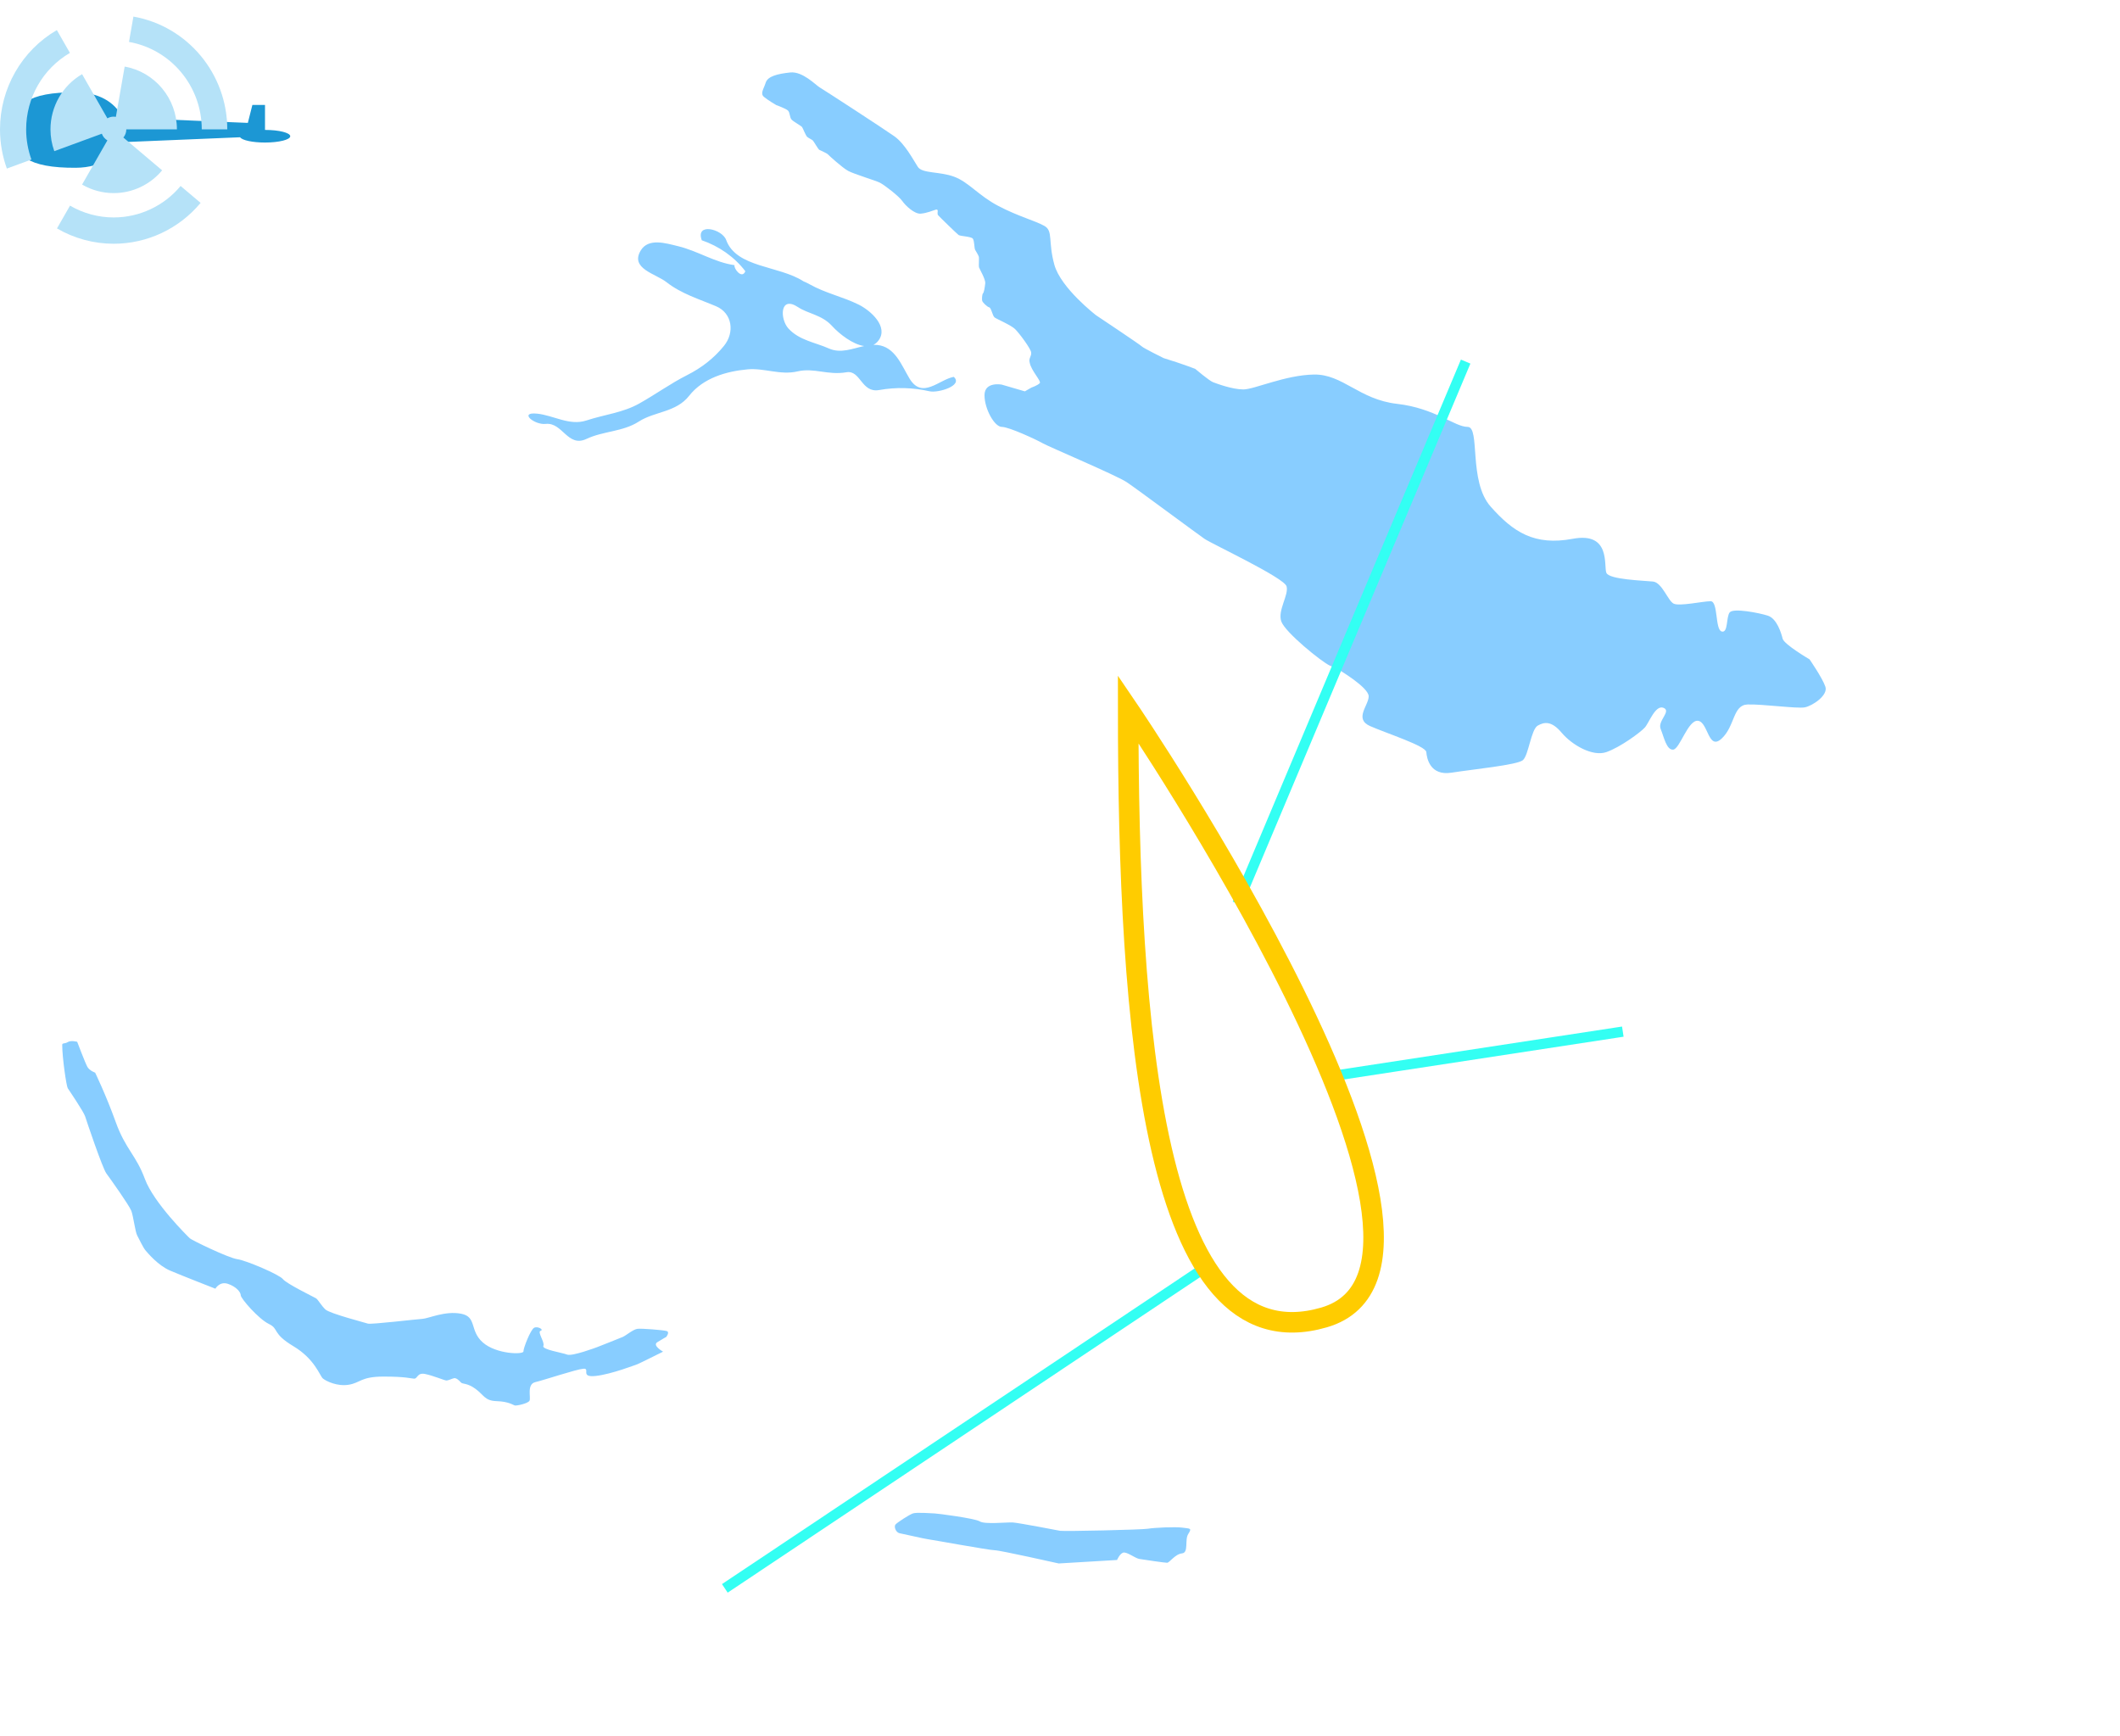
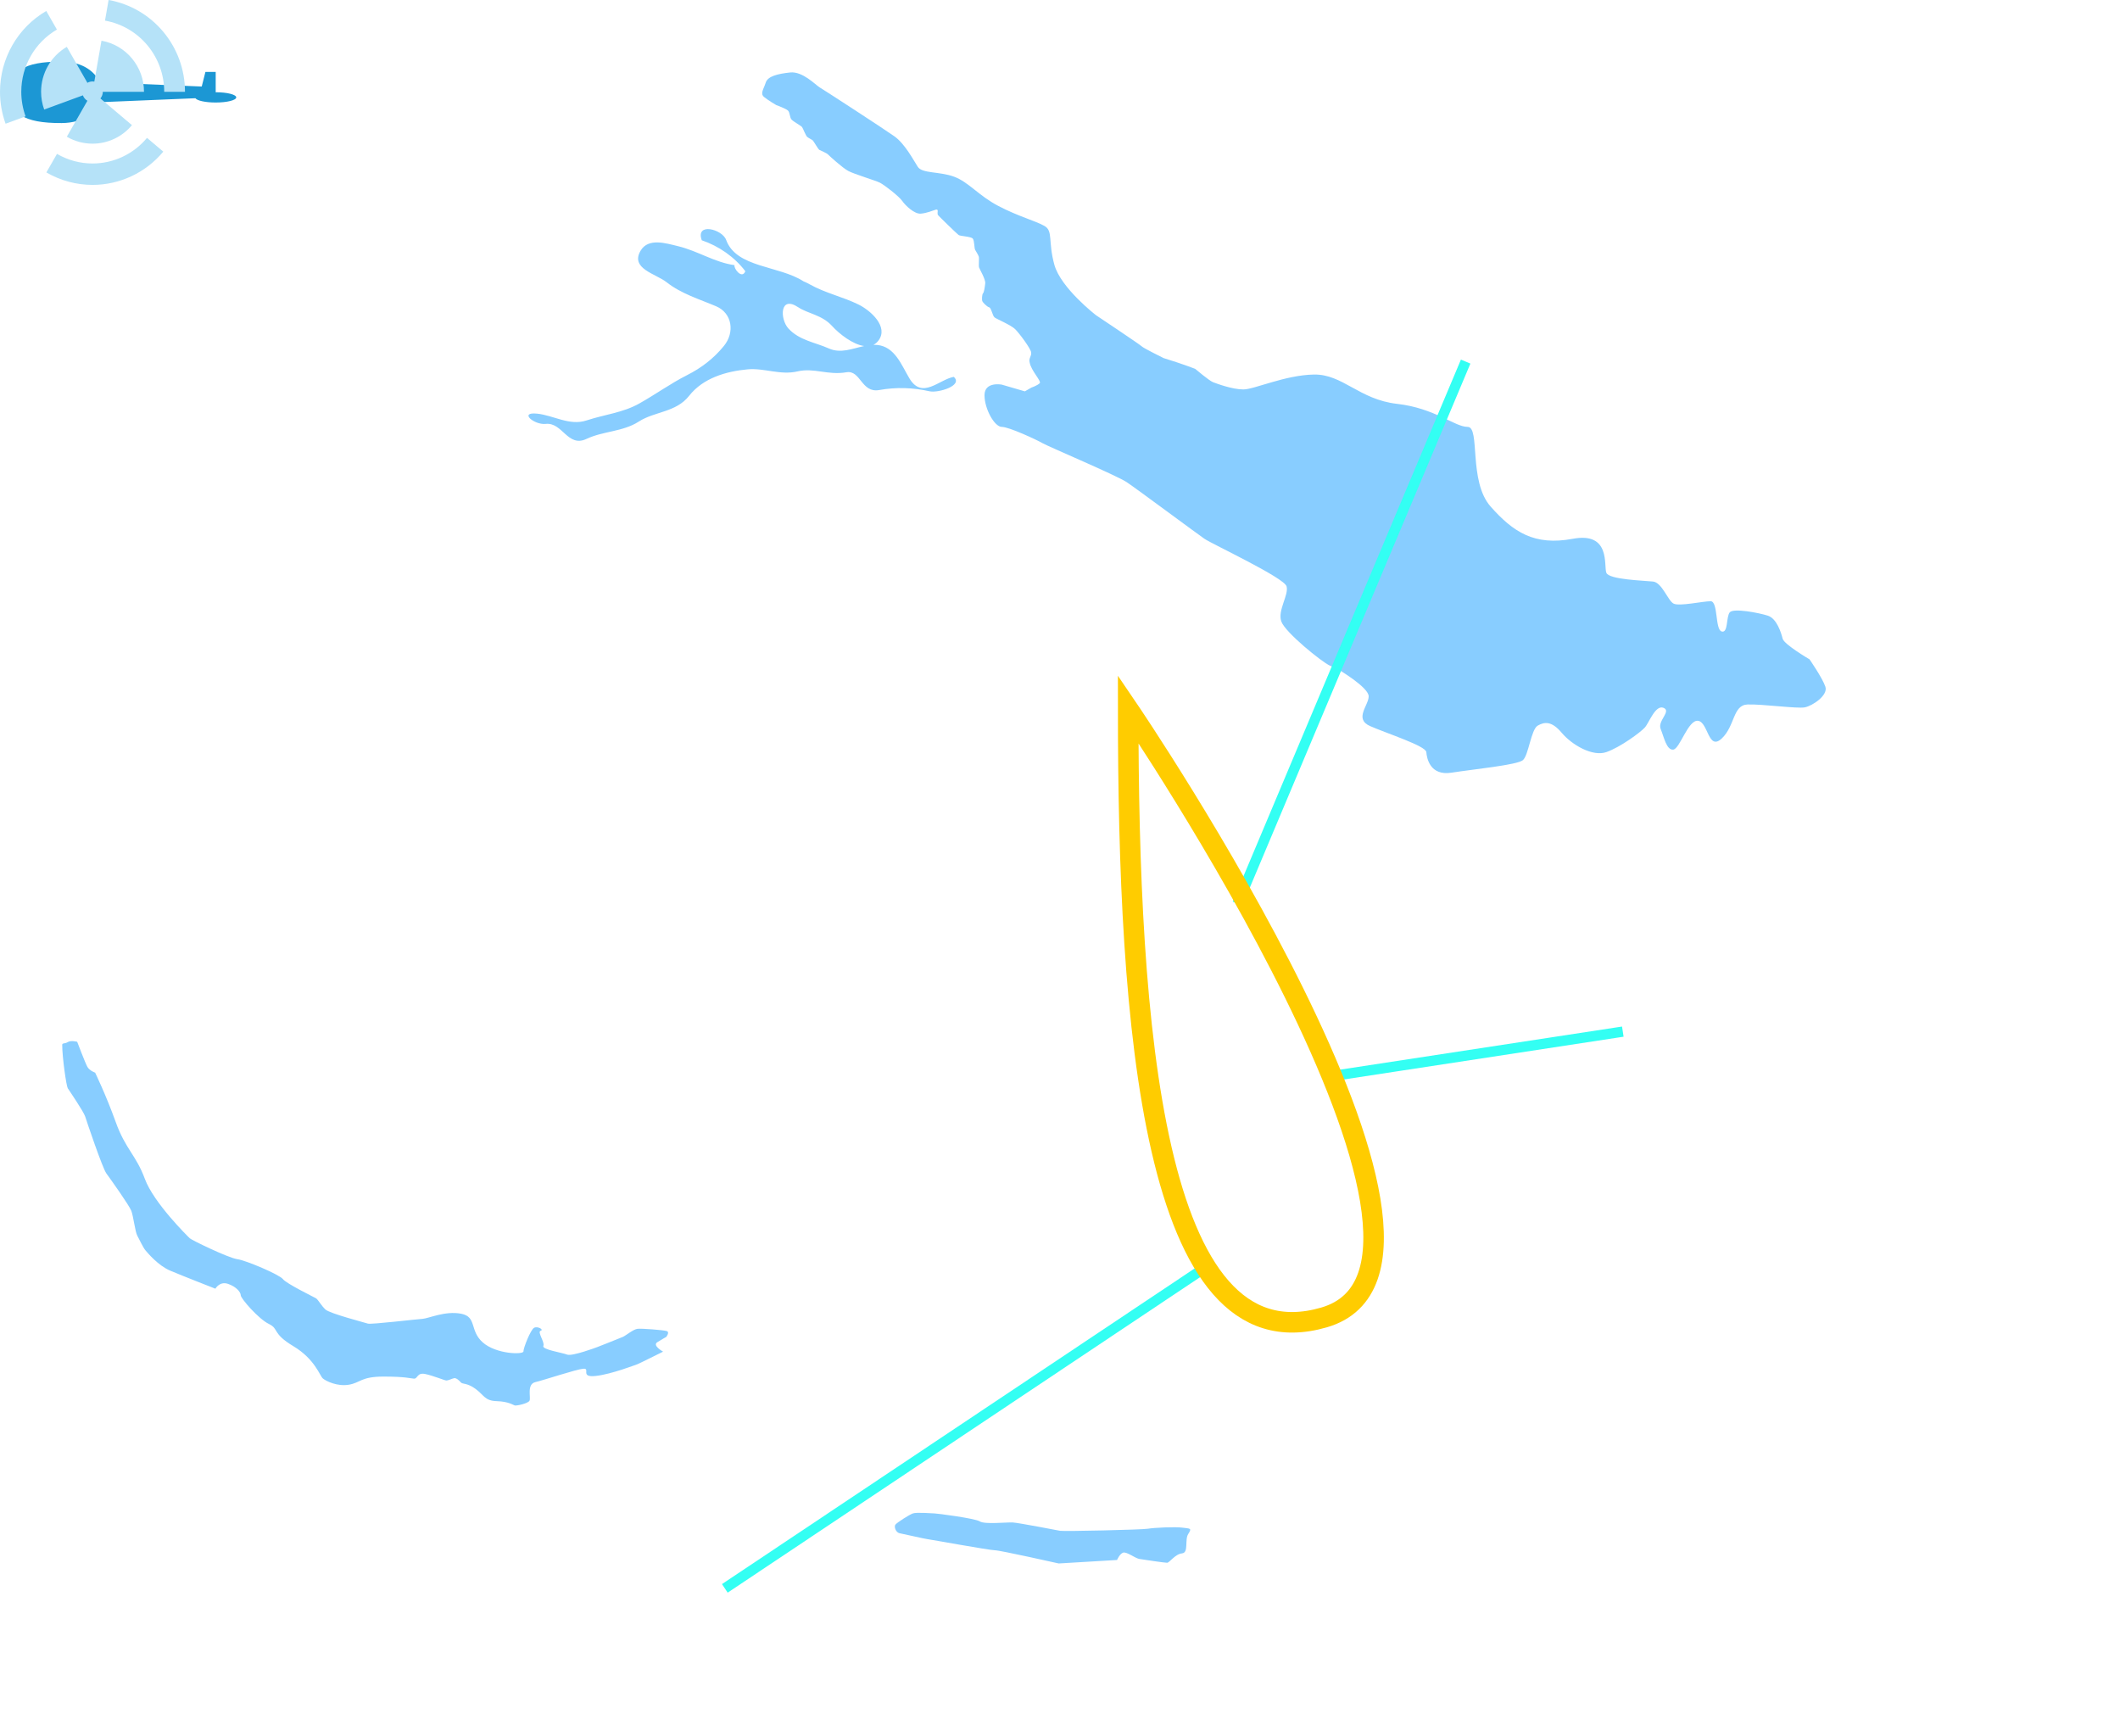
<svg xmlns="http://www.w3.org/2000/svg" width="100%" height="100%" viewBox="0 0 860 704" version="1.1" style="fill-rule:evenodd;clip-rule:evenodd;stroke-linecap:square;stroke-linejoin:round;stroke-miterlimit:1.5;">
  <g id="Seen">
    <path id="Zürichsee" d="M25.239,423.817c0.003,5.189 1.69,16.767 2.254,17.613c0.564,0.845 6.481,9.581 7.045,11.413c0.564,1.831 7.045,20.994 8.595,23.107c1.55,2.114 9.299,12.963 10.144,15.217c0.846,2.255 1.55,8.454 2.396,10.004c0.845,1.55 2.395,4.932 3.381,6.059c0.987,1.127 5.073,6.085 10.004,8.185c4.932,2.1 18.317,7.314 18.317,7.314c0,-0 1.691,-3.1 5.072,-1.973c3.382,1.127 5.214,3.382 5.214,4.65c-0,1.268 7.186,9.581 11.413,11.624c4.227,2.043 1.127,3.734 9.933,9.017c8.806,5.284 10.708,12.047 11.976,13.104c1.269,1.057 5.777,3.311 10.497,2.536c4.721,-0.775 4.932,-3.311 14.09,-3.311c9.159,0 10.92,0.775 12.399,0.846c1.48,0.07 1.198,-2.537 4.439,-1.903c3.24,0.634 7.954,2.655 8.701,2.655c0.748,0 2.192,-0.747 3.089,-0.946c0.897,-0.2 2.142,0.996 2.79,1.743c0.647,0.748 2.54,0.1 5.977,2.641c3.438,2.54 3.687,4.782 8.519,4.931c4.832,0.15 6.625,1.544 7.323,1.744c0.697,0.199 5.28,-0.747 5.978,-1.893c0.697,-1.146 -1.246,-6.725 2.391,-7.572c3.636,-0.847 16.489,-5.181 19.478,-5.43c2.988,-0.249 -1.511,3.607 4.935,2.938c6.446,-0.67 16.662,-4.685 17.049,-4.791c0.388,-0.106 10.346,-5.071 10.346,-5.071c-0,-0 -4.484,-2.491 -2.342,-3.836c2.142,-1.345 3.637,-2.142 3.637,-2.142c-0,-0 1.544,-1.993 0.149,-2.391c-1.394,-0.399 -10.062,-1.096 -11.806,-0.897c-1.743,0.199 -4.633,2.69 -5.978,3.288c-1.345,0.598 -10.511,4.184 -10.511,4.184c0,0 -10.062,3.786 -12.055,2.989c-1.993,-0.797 -10.362,-2.042 -9.664,-3.537c0.697,-1.494 -2.591,-5.679 -1.096,-6.127c1.494,-0.448 -1.295,-1.993 -2.69,-1.196c-1.395,0.797 -4.334,8.22 -4.284,9.565c0.049,1.345 -11.01,1.196 -16.489,-3.637c-5.48,-4.832 -2.292,-10.411 -8.818,-11.656c-6.525,-1.246 -13.151,1.942 -15.691,2.092c-2.541,0.149 -20.848,2.345 -22.116,1.922c-1.268,-0.423 -15.429,-4.086 -17.19,-5.706c-1.761,-1.621 -3.029,-4.086 -3.875,-4.58c-0.845,-0.493 -11.976,-5.917 -13.385,-7.749c-1.409,-1.832 -14.935,-7.609 -18.528,-8.102c-3.593,-0.493 -18.41,-7.679 -19.244,-8.454c-0.834,-0.775 -14.642,-14.371 -18.235,-24.093c-3.593,-9.723 -7.881,-12.083 -11.816,-23.042c-3.936,-10.96 -8.369,-20.076 -8.369,-20.076c-0,0 -2.242,-0.747 -3.139,-2.341c-0.896,-1.594 -4.134,-10.163 -4.134,-10.163c-0,0 -2.491,-0.697 -3.786,0.1c-1.296,0.797 -2.291,0.283 -2.29,1.134Z" style="fill:#88cdff;fill-rule:nonzero;" />
    <path id="Walensee" d="M430.042,620.935c-0,0 -16.767,-3.24 -19.162,-3.381c-2.396,-0.141 -11.413,0.845 -13.386,-0.423c-1.972,-1.268 -17.471,-3.241 -18.317,-3.241c-0.845,0 -7.326,-0.563 -8.876,0c-1.55,0.564 -6.341,3.664 -7.045,4.509c-0.705,0.846 0.141,3.241 1.69,3.523c1.55,0.281 10.004,2.254 11.272,2.395c1.268,0.141 25.221,4.509 27.335,4.509c2.113,-0 25.925,5.354 25.925,5.354l23.671,-1.409c0,-0 0.987,-2.395 2.396,-2.959c1.409,-0.564 4.931,2.254 6.622,2.536c1.691,0.282 10.286,1.55 11.272,1.55c0.986,0 3.241,-3.522 6.058,-3.804c2.818,-0.282 0.987,-5.495 2.537,-7.891c1.55,-2.395 0.845,-2.113 -2.255,-2.536c-3.099,-0.422 -11.694,0 -14.09,0.423c-2.395,0.423 -33.675,1.127 -35.647,0.845Z" style="fill:#88cdff;fill-rule:nonzero;" />
    <path id="Bodensee" d="M417.714,147.097c-0.563,-1.725 0.801,-2.562 0.588,-4.161c-0.214,-1.599 -4.821,-7.783 -6.509,-9.436c-1.687,-1.653 -7.369,-4.029 -8.299,-4.718c-0.93,-0.689 -1.309,-3.891 -2.239,-4.132c-0.93,-0.241 -2.583,-1.998 -2.789,-2.514c-0.207,-0.517 -0.103,-2.79 0.31,-3.169c0.413,-0.378 0.723,-2.445 0.895,-4.063c0.172,-1.619 -2.307,-5.751 -2.514,-6.44c-0.206,-0.689 0.104,-3.685 -0.103,-4.374c-0.207,-0.688 -1.102,-2.066 -1.481,-2.755c-0.379,-0.688 -0.264,-3.665 -0.946,-4.542c-0.682,-0.876 -5.065,-0.974 -5.747,-1.461c-0.681,-0.487 -7.694,-7.305 -8.279,-7.987c-0.584,-0.682 0,-1.656 -0.292,-2.143c-0.292,-0.487 -0.974,0 -1.461,0.097c-0.487,0.098 -2.825,1.169 -5.357,1.364c-2.533,0.195 -6.137,-3.214 -7.5,-5.162c-1.364,-1.948 -7.306,-6.526 -9.059,-7.403c-1.753,-0.877 -10.52,-3.507 -12.857,-4.773c-2.338,-1.266 -7.695,-6.136 -8.182,-6.672c-0.487,-0.536 -3.02,-1.607 -3.507,-1.851c-0.487,-0.243 -2.24,-3.409 -2.63,-3.798c-0.389,-0.39 -1.656,-0.926 -2.289,-1.461c-0.633,-0.536 -1.704,-3.458 -2.094,-3.994c-0.389,-0.536 -3.506,-2.192 -4.286,-3.068c-0.779,-0.877 -0.584,-2.825 -1.461,-3.653c-0.876,-0.828 -4.74,-2.208 -4.74,-2.208c0,-0 -3.306,-1.929 -4.959,-3.306c-1.653,-1.378 -0.138,-3.169 0.689,-5.786c0.826,-2.617 4.821,-3.581 9.918,-4.132c5.097,-0.551 10.331,5.096 11.984,6.061c1.653,0.964 26.035,16.805 30.305,19.836c4.27,3.03 7.714,9.642 9.505,12.397c1.791,2.755 8.816,1.791 14.739,3.995c5.923,2.204 9.78,7.576 17.908,11.846c8.127,4.271 15.152,6.061 18.734,8.128c3.581,2.066 1.377,6.198 3.994,15.703c2.618,9.505 16.943,20.525 16.943,20.525c0,-0 17.872,11.91 18.529,12.616c0.658,0.706 8.572,4.602 8.572,4.602c-0,0 0.094,0.033 0.221,0.128c7.612,2.328 12.868,4.379 12.868,4.379c0,0 5.71,4.844 7.269,5.429c1.558,0.584 7.792,2.922 12.273,2.922c4.48,-0 16.948,-5.844 28.636,-6.039c11.689,-0.195 18.312,10.13 33.702,11.883c15.39,1.753 23.377,9.351 28.637,9.351c5.26,-0 0.195,22.013 9.351,32.338c9.156,10.325 17.727,15.974 33.312,13.052c15.584,-2.922 12.467,11.104 13.636,13.831c1.169,2.728 15.195,3.117 18.897,3.507c3.701,0.389 6.039,7.792 8.376,8.961c2.338,1.169 11.884,-0.974 15.001,-0.974c3.117,-0 1.753,11.494 4.48,12.273c2.727,0.779 1.753,-6.039 3.312,-7.792c1.558,-1.754 11.688,0.194 15.39,1.363c3.701,1.169 5.454,7.013 6.039,9.351c0.584,2.338 10.909,8.377 10.909,8.377c0,-0 5.26,7.597 6.429,11.104c1.169,3.506 -5.26,7.792 -8.377,8.376c-3.117,0.585 -17.143,-1.363 -23.182,-1.168c-6.039,0.194 -5.065,8.766 -10.52,13.831c-5.454,5.065 -5.454,-6.623 -9.545,-7.208c-4.091,-0.584 -7.403,11.494 -10.13,11.689c-2.728,0.194 -3.702,-5.065 -5.065,-8.377c-1.364,-3.312 4.48,-7.208 1.168,-8.572c-3.311,-1.363 -5.844,6.039 -7.597,7.987c-1.753,1.948 -9.935,7.988 -15.585,9.962c-5.649,1.974 -14.026,-2.948 -18.117,-7.819c-4.091,-4.87 -7.013,-4.48 -9.74,-2.922c-2.727,1.559 -3.702,12.078 -6.039,14.026c-2.338,1.948 -20.26,3.702 -28.949,5.065c-8.688,1.364 -10.013,-5.844 -10.208,-8.35c-0.194,-2.506 -16.169,-7.624 -22.792,-10.546c-6.624,-2.922 -0.585,-8.377 -0.585,-12.078c0,-3.701 -12.662,-11.104 -12.662,-11.104l-3.117,-1.364c-3.117,-1.363 -18.117,-13.442 -19.676,-17.922c-1.558,-4.481 3.117,-10.715 2.143,-14.221c-0.974,-3.507 -30.195,-17.143 -33.312,-19.286c-3.117,-2.143 -27.468,-20.26 -31.559,-22.987c-4.091,-2.728 -31.753,-14.416 -34.091,-15.78c-2.338,-1.363 -13.637,-6.623 -16.559,-6.623c-2.922,-0 -7.013,-7.208 -7.013,-12.858c0,-5.649 7.013,-4.285 7.013,-4.285l9.351,2.727l2.727,-1.558c0,-0 2.338,-0.78 3.312,-1.754c0.79,-0.79 -3.536,-5.134 -4.065,-8.333Zm-63.398,-7.23c0.512,-0.011 1.026,0.005 1.541,0.055c7.219,0.704 9.865,8.262 13.09,13.611c5.187,8.602 11.971,0.431 17.956,-0.672c3.958,3.546 -6.36,6.629 -9.794,5.858c-6.732,-1.511 -13.522,-1.751 -20.459,-0.507c-7.276,1.304 -7.485,-8.209 -13.302,-7.21c-7.55,1.297 -13.12,-1.919 -19.782,-0.361c-7.052,1.649 -13.484,-1.439 -20.287,-0.822c-8.591,0.78 -18.036,3.473 -23.727,10.73c-5.302,6.759 -13.954,6.285 -20.418,10.45c-6.478,4.174 -14.372,3.803 -21.227,7.038c-7.651,3.611 -9.705,-6.836 -16.534,-6.09c-4.64,0.507 -11.087,-4.934 -3.492,-4.159c6.683,0.681 13.117,5.024 20.006,2.766c7.526,-2.468 14.75,-3.124 21.408,-6.863c6.841,-3.84 12.705,-8.128 19.382,-11.504c5.953,-3.008 10.882,-6.828 14.994,-11.875c4.477,-5.495 3.371,-13.299 -3.173,-16.079c-6.854,-2.912 -14.129,-5.06 -20.103,-9.765c-4.37,-3.442 -14.867,-5.51 -10.505,-12.82c3.142,-5.266 10.273,-2.971 15.198,-1.783c8.012,1.933 14.801,6.582 22.892,7.69c-0.485,1.16 2.962,5.948 4.375,2.463c-4.401,-5.8 -10.746,-10.197 -17.671,-12.555c-2.675,-7.365 8.298,-4.525 9.88,-0.156c4.12,11.382 21.404,10.335 31.399,16.817c0.838,0.331 1.646,0.734 2.431,1.175c6.517,3.657 13.466,5.05 19.944,8.261c4.826,2.393 12.249,8.963 8.011,14.592c-0.591,0.785 -1.277,1.346 -2.033,1.715Zm-3.763,0.491c-4.586,-0.628 -10.01,-4.825 -13.096,-8.21c-4.036,-4.427 -9.781,-4.938 -13.638,-7.508c-7.571,-5.045 -7.468,4.809 -3.991,8.603c4.433,4.836 10.863,5.626 16.396,8.096c4.82,2.152 9.538,0.048 14.329,-0.981Z" style="fill:#88cdff;" />
  </g>
  <g id="Legends">
    <path d="M540.315,436.493l115.935,-17.723" style="fill:none;stroke:#33fff3;stroke-width:4.17px;" />
    <path d="M502.815,364.618l90.935,-216.023" style="fill:none;stroke:#33fff3;stroke-width:4.17px;" />
    <path d="M295.77,643.127l193.367,-129.129" style="fill:none;stroke:#33fff3;stroke-width:4.17px;" />
  </g>
  <g id="Route---Highlights">
    <circle id="Highlight---LSZV" cx="457.658" cy="287.644" r="3.913" style="fill:#fc0;" />
    <path id="Route" d="M457.658,287.644c-0,-0 153.256,225.249 79.477,246.739c-69.833,20.34 -79.477,-119.786 -79.477,-246.739Z" style="fill:none;fill-rule:nonzero;stroke:#fc0;stroke-width:8.33px;stroke-linecap:butt;stroke-linejoin:miter;stroke-miterlimit:4;" />
  </g>
-   <svg id="heli" width="15%" height="15%" viewBox="0 0 105 75" version="1.1" style="fill-rule:evenodd;clip-rule:evenodd;stroke-linejoin:round;stroke-miterlimit:2;transition: offset-distance 0.5s ease-in-out;offset-anchor:left 7.5% top 7.5%;offset-path:path('M457.658,287.644c-0,-0 153.256,225.249 79.477,246.739c-69.833,20.34 -79.477,-119.786 -79.477,-246.739Z');">
+   <g id="heli" style="fill-rule:evenodd;clip-rule:evenodd;stroke-linejoin:round;stroke-miterlimit:2;transition: offset-distance 0.5s ease-in-out;offset-anchor: left 6.1% top 5.3%;offset-rotate: auto 180deg;offset-path:path('M457.658,287.644c-0,-0 153.256,225.249 79.477,246.739c-69.833,20.34 -79.477,-119.786 -79.477,-246.739Z');">
    <path id="Fuselage" d="M4.167,37.417c-0.024,-8.325 5.074,-12.5 20.834,-12.416c9.182,0.05 13.638,4.542 15.512,8.375l41.323,1.722l1.497,-5.931l4.167,-0l0,8.25c4.599,0 8.333,0.934 8.333,2.084c0,1.15 -3.734,2.083 -8.333,2.083c-4.133,0 -7.567,-0.754 -8.221,-1.741l-38.724,1.614c-1.85,3.851 -6.304,8.411 -15.555,8.46c-15.759,0.085 -20.857,-4.091 -20.833,-12.416c-0,-0.028 -0,-0.056 -0,-0.084Z" style="fill:#1c97d4;" />
    <path id="Rotor" d="M33.625,38.67l-15.699,5.761c-0.833,-2.307 -1.259,-4.743 -1.259,-7.198c-0,-7.518 3.978,-14.466 10.437,-18.225l8.353,14.587c0.613,-0.358 1.325,-0.563 2.084,-0.563c0.246,0 0.488,0.022 0.723,0.064l2.901,-16.588c9.977,1.773 17.25,10.512 17.25,20.725l-16.708,0c0,1.028 -0.366,1.97 -0.975,2.7l12.799,10.828c-3.966,4.765 -9.82,7.518 -15.99,7.518c-3.664,-0 -7.264,-0.973 -10.437,-2.82l8.353,-14.588c-0.84,-0.49 -1.495,-1.269 -1.832,-2.201Zm41.416,-1.437l-8.424,0c-0,-14.226 -10.131,-26.399 -24.027,-28.869l1.462,-8.364c17.923,3.186 30.989,18.885 30.989,37.233Zm-56.271,-32.778l4.318,7.539c-8.944,5.206 -14.454,14.827 -14.454,25.239c0,3.4 0.59,6.773 1.744,9.968l-8.114,2.977c-1.498,-4.149 -2.264,-8.53 -2.264,-12.945c-0,-13.522 7.155,-26.017 18.77,-32.778Zm0.041,65.485l4.308,-7.522c4.385,2.552 9.359,3.896 14.422,3.896c8.526,-0 16.615,-3.803 22.095,-10.388l6.6,5.583c-7.117,8.552 -17.623,13.491 -28.695,13.491c-6.576,0 -13.035,-1.745 -18.73,-5.06Z" style="fill:#b5e2f8;">
      <animateTransform attributeName="transform" type="rotate" from="0 37.5 37.5" to="360 37.5 37.5" dur="5s" repeatDur="indefinite" />
    </path>
-   </svg>
+   </g>
</svg>
